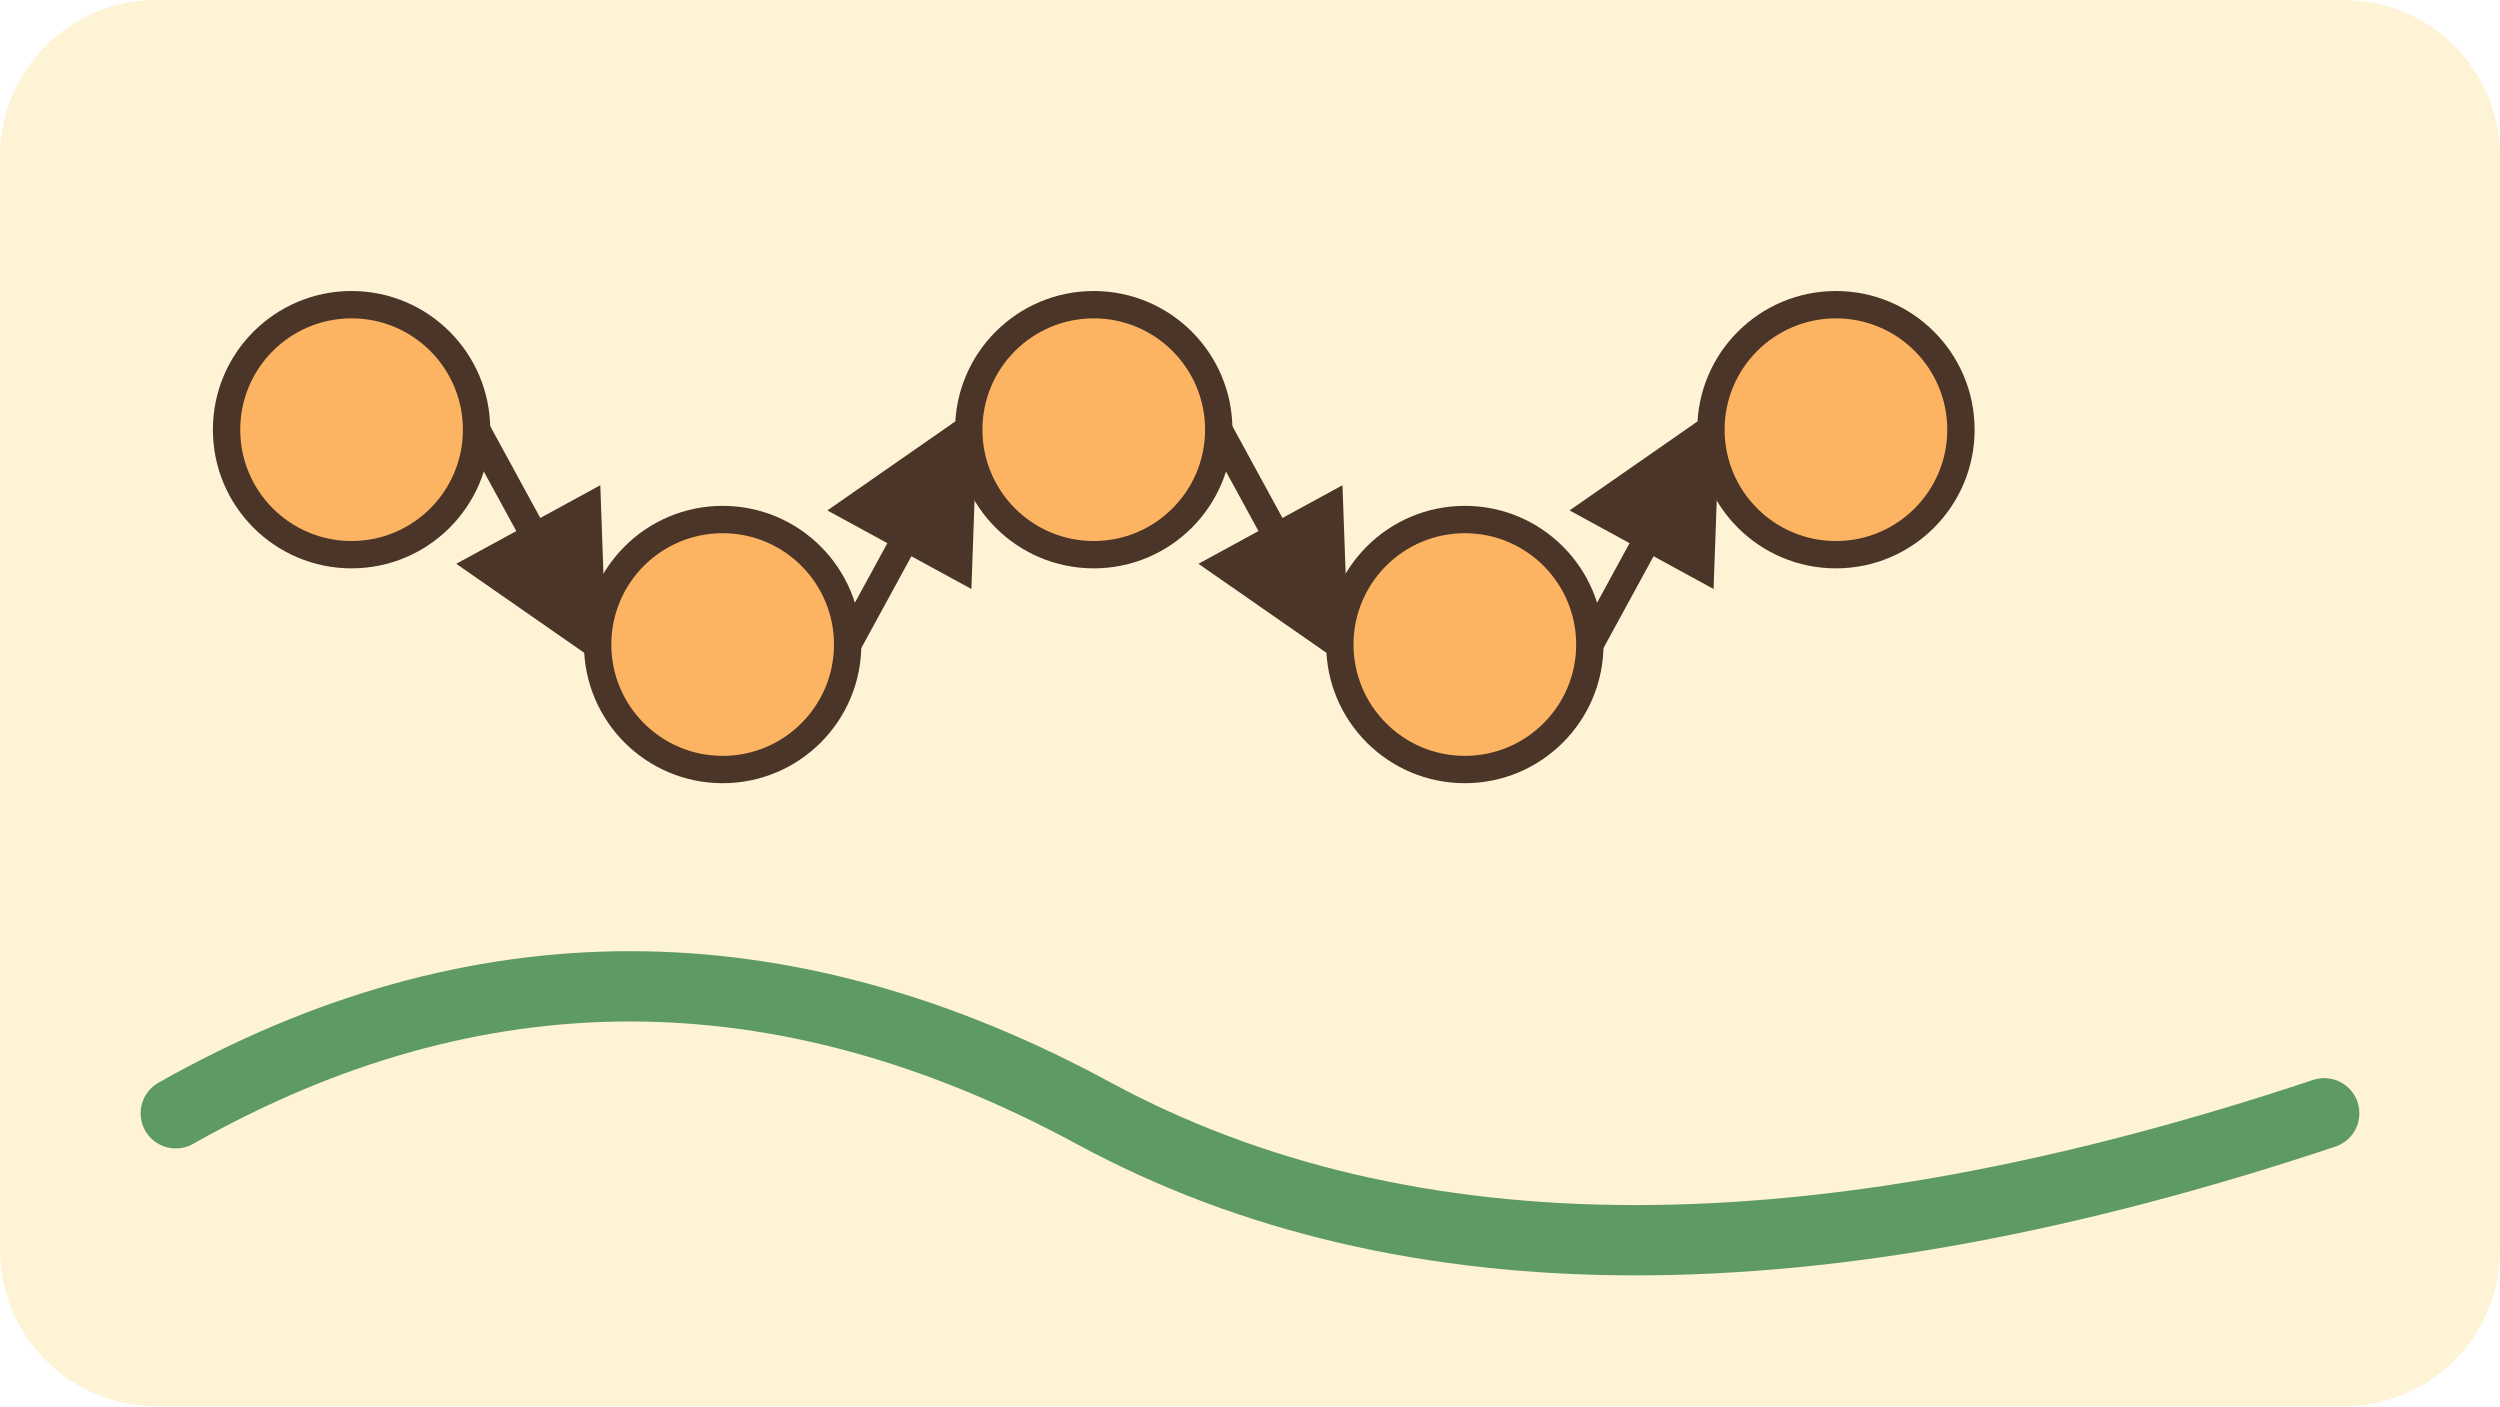
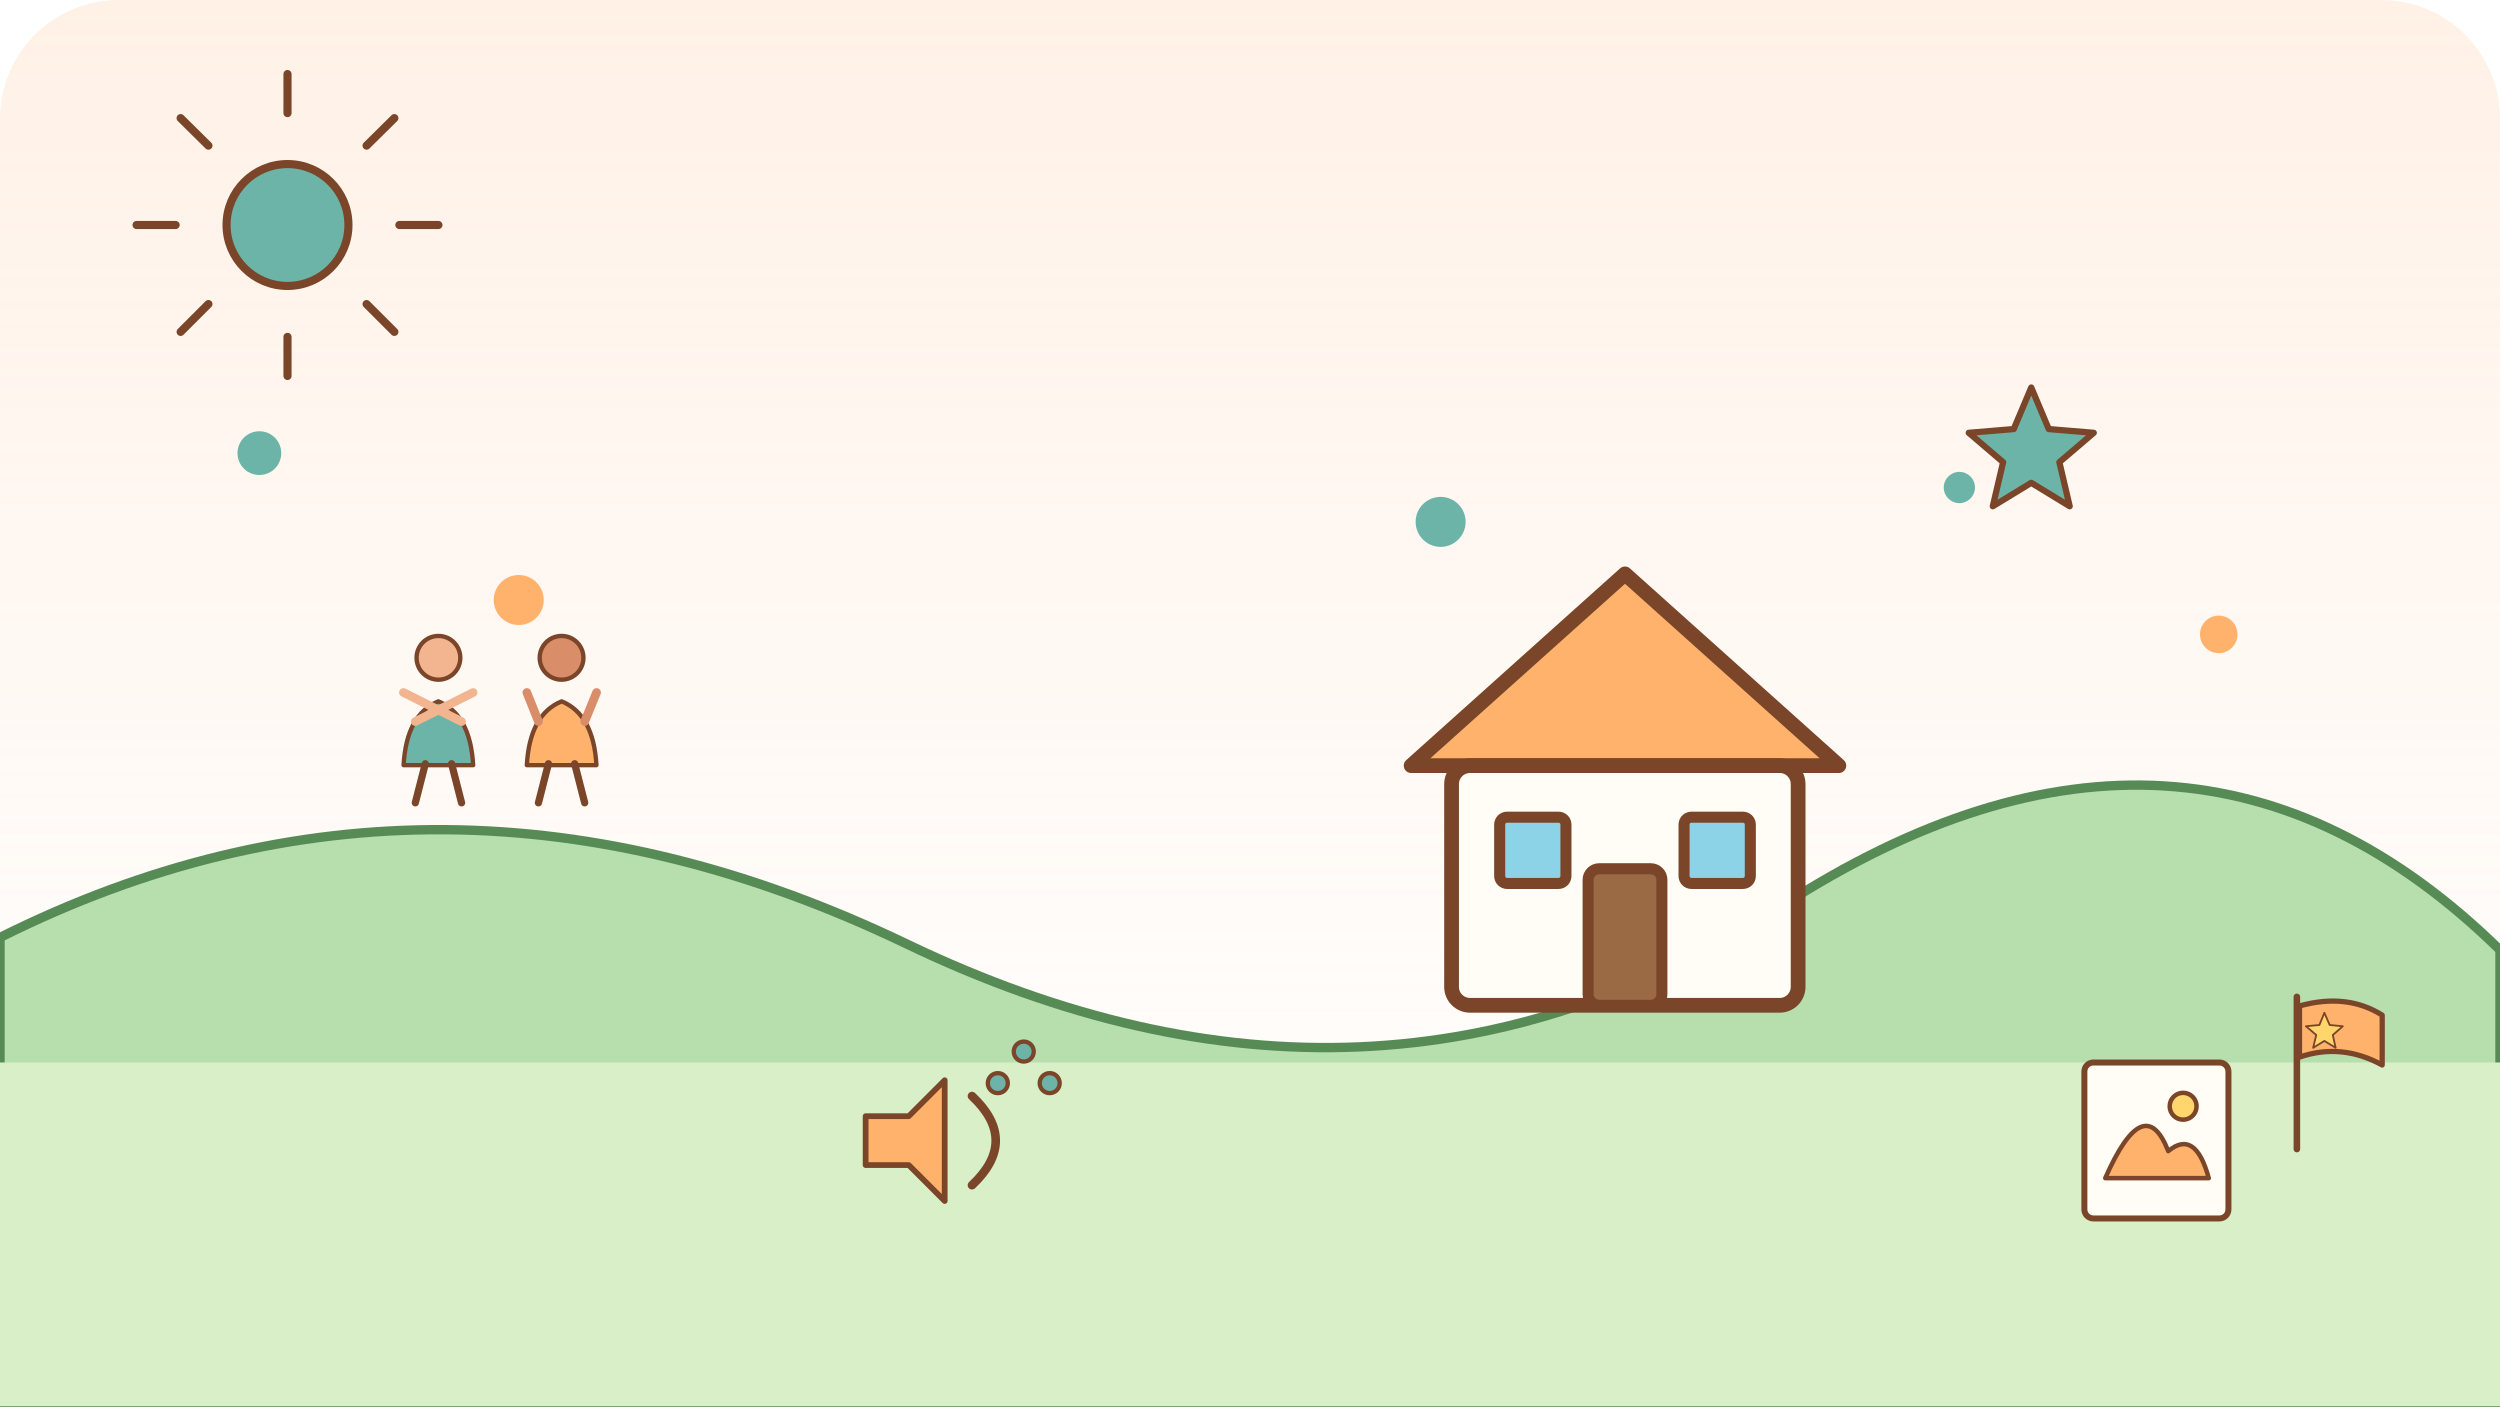
- <svg xmlns="http://www.w3.org/2000/svg" width="640" height="360" viewBox="0 0 640 360" role="img" aria-labelledby="title desc">
+ <svg xmlns="http://www.w3.org/2000/svg" width="800" height="450" viewBox="0 0 800 450" role="img" aria-labelledby="title desc">
  <defs>
-     <marker id="a" markerWidth="8" markerHeight="8" refX="5" refY="3" orient="auto">
-       <path d="M0,0 L0,6 L6,3 z" fill="#4A3528" />
-     </marker>
+     <linearGradient id="sky" x1="0" y1="0" x2="0" y2="1">
+       <stop offset="0" stop-color="#FFF1E6" />
+       <stop offset="1" stop-color="#FFFFFF" stop-opacity="0.72" />
+     </linearGradient>
  </defs>
-   <rect width="640" height="360" rx="40" fill="#FFF3D6" />
-   <path d="M45 285 Q160 220 280 285 T595 285" fill="none" stroke="#5E9B62" stroke-width="18" stroke-linecap="round" />
-   <path d="M 122 110 L 152 165" stroke="#4A3528" stroke-width="7" marker-end="url(#a)" />
-   <path d="M 217 165 L 247 110" stroke="#4A3528" stroke-width="7" marker-end="url(#a)" />
-   <path d="M 312 110 L 342 165" stroke="#4A3528" stroke-width="7" marker-end="url(#a)" />
-   <path d="M 407 165 L 437 110" stroke="#4A3528" stroke-width="7" marker-end="url(#a)" />
-   <circle cx="90" cy="110" r="32" fill="#FDB462" stroke="#4A3528" stroke-width="7" />
-   <circle cx="185" cy="165" r="32" fill="#FDB462" stroke="#4A3528" stroke-width="7" />
-   <circle cx="280" cy="110" r="32" fill="#FDB462" stroke="#4A3528" stroke-width="7" />
-   <circle cx="375" cy="165" r="32" fill="#FDB462" stroke="#4A3528" stroke-width="7" />
-   <circle cx="470" cy="110" r="32" fill="#FDB462" stroke="#4A3528" stroke-width="7" />
+   <rect width="800" height="450" rx="38" fill="url(#sky)" />
+   <line x1="92.0" y1="36.2" x2="92.0" y2="23.7" stroke="#7A4528" stroke-width="2.6" stroke-linecap="round" />
+   <line x1="117.3" y1="46.6" x2="126.2" y2="37.8" stroke="#7A4528" stroke-width="2.6" stroke-linecap="round" />
+   <line x1="127.8" y1="72.0" x2="140.3" y2="72.0" stroke="#7A4528" stroke-width="2.6" stroke-linecap="round" />
+   <line x1="117.3" y1="97.3" x2="126.2" y2="106.2" stroke="#7A4528" stroke-width="2.6" stroke-linecap="round" />
+   <line x1="92.0" y1="107.8" x2="92.0" y2="120.3" stroke="#7A4528" stroke-width="2.6" stroke-linecap="round" />
+   <line x1="66.7" y1="97.3" x2="57.8" y2="106.2" stroke="#7A4528" stroke-width="2.6" stroke-linecap="round" />
+   <line x1="56.2" y1="72.0" x2="43.7" y2="72.0" stroke="#7A4528" stroke-width="2.6" stroke-linecap="round" />
+   <line x1="66.7" y1="46.6" x2="57.8" y2="37.8" stroke="#7A4528" stroke-width="2.6" stroke-linecap="round" />
+   <circle cx="92" cy="72" r="19.5" fill="#6CB4A8" stroke="#7A4528" stroke-width="2.6" />
+   <path d="M0 300 Q140 230 290 302 T570 290 T800 304 L800 450 L0 450 Z" fill="#B7DFAE" stroke="#578B55" stroke-width="3" stroke-linecap="round" stroke-linejoin="round" />
+   <rect x="0" y="340" width="800" height="110" rx="0" fill="#D9EFC7" stroke="none" stroke-width="0" />
+   <polygon points="451.56,245 520,183.64 588.44,245" fill="#FFB26B" stroke="#7A4528" stroke-width="4.72" stroke-linejoin="round" />
+   <rect x="464.5" y="245" width="110.9" height="76.7" rx="5.9" fill="#FFFDF5" stroke="#7A4528" stroke-width="4.72" />
+   <rect x="508.2" y="278.0" width="23.6" height="43.7" rx="3.54" fill="#9A6A45" stroke="#7A4528" stroke-width="3.54" />
+   <rect x="479.9" y="261.5" width="21.2" height="21.2" rx="2.36" fill="#8DD3E8" stroke="#7A4528" stroke-width="3.54" />
+   <rect x="538.9" y="261.5" width="21.2" height="21.2" rx="2.36" fill="#8DD3E8" stroke="#7A4528" stroke-width="3.54" />
+   <circle cx="140.3" cy="210.5" r="7.0" fill="#F2B58F" stroke="#7A4528" stroke-width="1.392" />
+   <path d="M129.144,244.848 Q130.072,228.608 140.28,224.432 Q150.488,228.608 151.416,244.848 Z" fill="#6CB4A8" stroke="#7A4528" stroke-width="1.392" stroke-linecap="round" stroke-linejoin="round" />
+   <line x1="132.9" y1="230.9" x2="151.4" y2="221.6" stroke="#F2B58F" stroke-width="2.784" stroke-linecap="round" />
+   <line x1="147.7" y1="230.9" x2="129.1" y2="221.6" stroke="#F2B58F" stroke-width="2.784" stroke-linecap="round" />
+   <line x1="136.1" y1="244.4" x2="132.9" y2="256.9" stroke="#7A4528" stroke-width="2.32" stroke-linecap="round" />
+   <line x1="144.5" y1="244.4" x2="147.7" y2="256.9" stroke="#7A4528" stroke-width="2.32" stroke-linecap="round" />
+   <circle cx="179.7" cy="210.5" r="7.0" fill="#D98D68" stroke="#7A4528" stroke-width="1.392" />
+   <path d="M168.584,244.848 Q169.512,228.608 179.72,224.432 Q189.928,228.608 190.856,244.848 Z" fill="#FFB26B" stroke="#7A4528" stroke-width="1.392" stroke-linecap="round" stroke-linejoin="round" />
+   <line x1="172.3" y1="230.9" x2="168.6" y2="221.6" stroke="#D98D68" stroke-width="2.784" stroke-linecap="round" />
+   <line x1="187.1" y1="230.9" x2="190.9" y2="221.6" stroke="#D98D68" stroke-width="2.784" stroke-linecap="round" />
+   <line x1="175.5" y1="244.4" x2="172.3" y2="256.9" stroke="#7A4528" stroke-width="2.32" stroke-linecap="round" />
+   <line x1="183.9" y1="244.4" x2="187.1" y2="256.9" stroke="#7A4528" stroke-width="2.32" stroke-linecap="round" />
+   <polygon points="277.0,357.18 290.8,357.18 302.3,345.68 302.3,384.32 290.8,372.82 277.0,372.82" fill="#FFB26B" stroke="#7A4528" stroke-width="1.84" stroke-linejoin="round" />
+   <path d="M311.04,350.74 Q326.22,365 311.04,379.26" fill="none" stroke="#7A4528" stroke-width="2.76" stroke-linecap="round" stroke-linejoin="round" />
+   <circle cx="319.3" cy="346.6" r="3.2" fill="#6CB4A8" stroke="#7A4528" stroke-width="1.38" />
+   <circle cx="327.6" cy="336.5" r="3.2" fill="#6CB4A8" stroke="#7A4528" stroke-width="1.38" />
+   <circle cx="335.9" cy="346.6" r="3.2" fill="#6CB4A8" stroke="#7A4528" stroke-width="1.38" />
+   <polygon points="650.0,124.0 655.6,137.3 670.0,138.5 659.0,147.9 662.3,162.0 650.0,154.5 637.7,162.0 641.0,147.9 630.0,138.5 644.4,137.3" fill="#6CB4A8" stroke="#7A4528" stroke-width="2.0" stroke-linejoin="round" />
+   <rect x="667.0" y="340.0" width="46.1" height="49.9" rx="2.88" fill="#FFFDF5" stroke="#7A4528" stroke-width="1.92" />
+   <path d="M673.68,377.0 Q686.16,348.68 693.84,368.36 Q702.48,361.16 706.8,377.0 Z" fill="#FFB26B" stroke="#7A4528" stroke-width="1.44" stroke-linecap="round" stroke-linejoin="round" />
+   <circle cx="698.6" cy="354.0" r="4.3" fill="#FFD66B" stroke="#7A4528" stroke-width="1.44" />
+   <circle cx="461" cy="167" r="8" fill="#6CB4A8" stroke="none" stroke-width="0" />
+   <circle cx="544" cy="214" r="4" fill="#FFB26B" stroke="none" stroke-width="0" />
+   <circle cx="627" cy="156" r="5" fill="#6CB4A8" stroke="none" stroke-width="0" />
+   <circle cx="710" cy="203" r="6" fill="#FFB26B" stroke="none" stroke-width="0" />
+   <circle cx="83" cy="145" r="7" fill="#6CB4A8" stroke="none" stroke-width="0" />
+   <circle cx="166" cy="192" r="8" fill="#FFB26B" stroke="none" stroke-width="0" />
+   <line x1="735" y1="319.0" x2="735" y2="367.7" stroke="#7A4528" stroke-width="2.1" stroke-linecap="round" />
+   <path d="M735.84,321.9 Q750.96,317.7 762.3,324.84 L762.3,340.8 Q749.28,333.66 735.84,338.28 Z" fill="#FFB26B" stroke="#7A4528" stroke-width="1.68" stroke-linecap="round" stroke-linejoin="round" />
+   <polygon points="743.8,324.1 745.5,328.0 749.7,328.4 746.5,331.2 747.4,335.3 743.8,333.1 740.2,335.3 741.2,331.2 737.9,328.4 742.2,328.0" fill="#FFD66B" stroke="#7A4528" stroke-width="0.588" stroke-linejoin="round" />
</svg>
